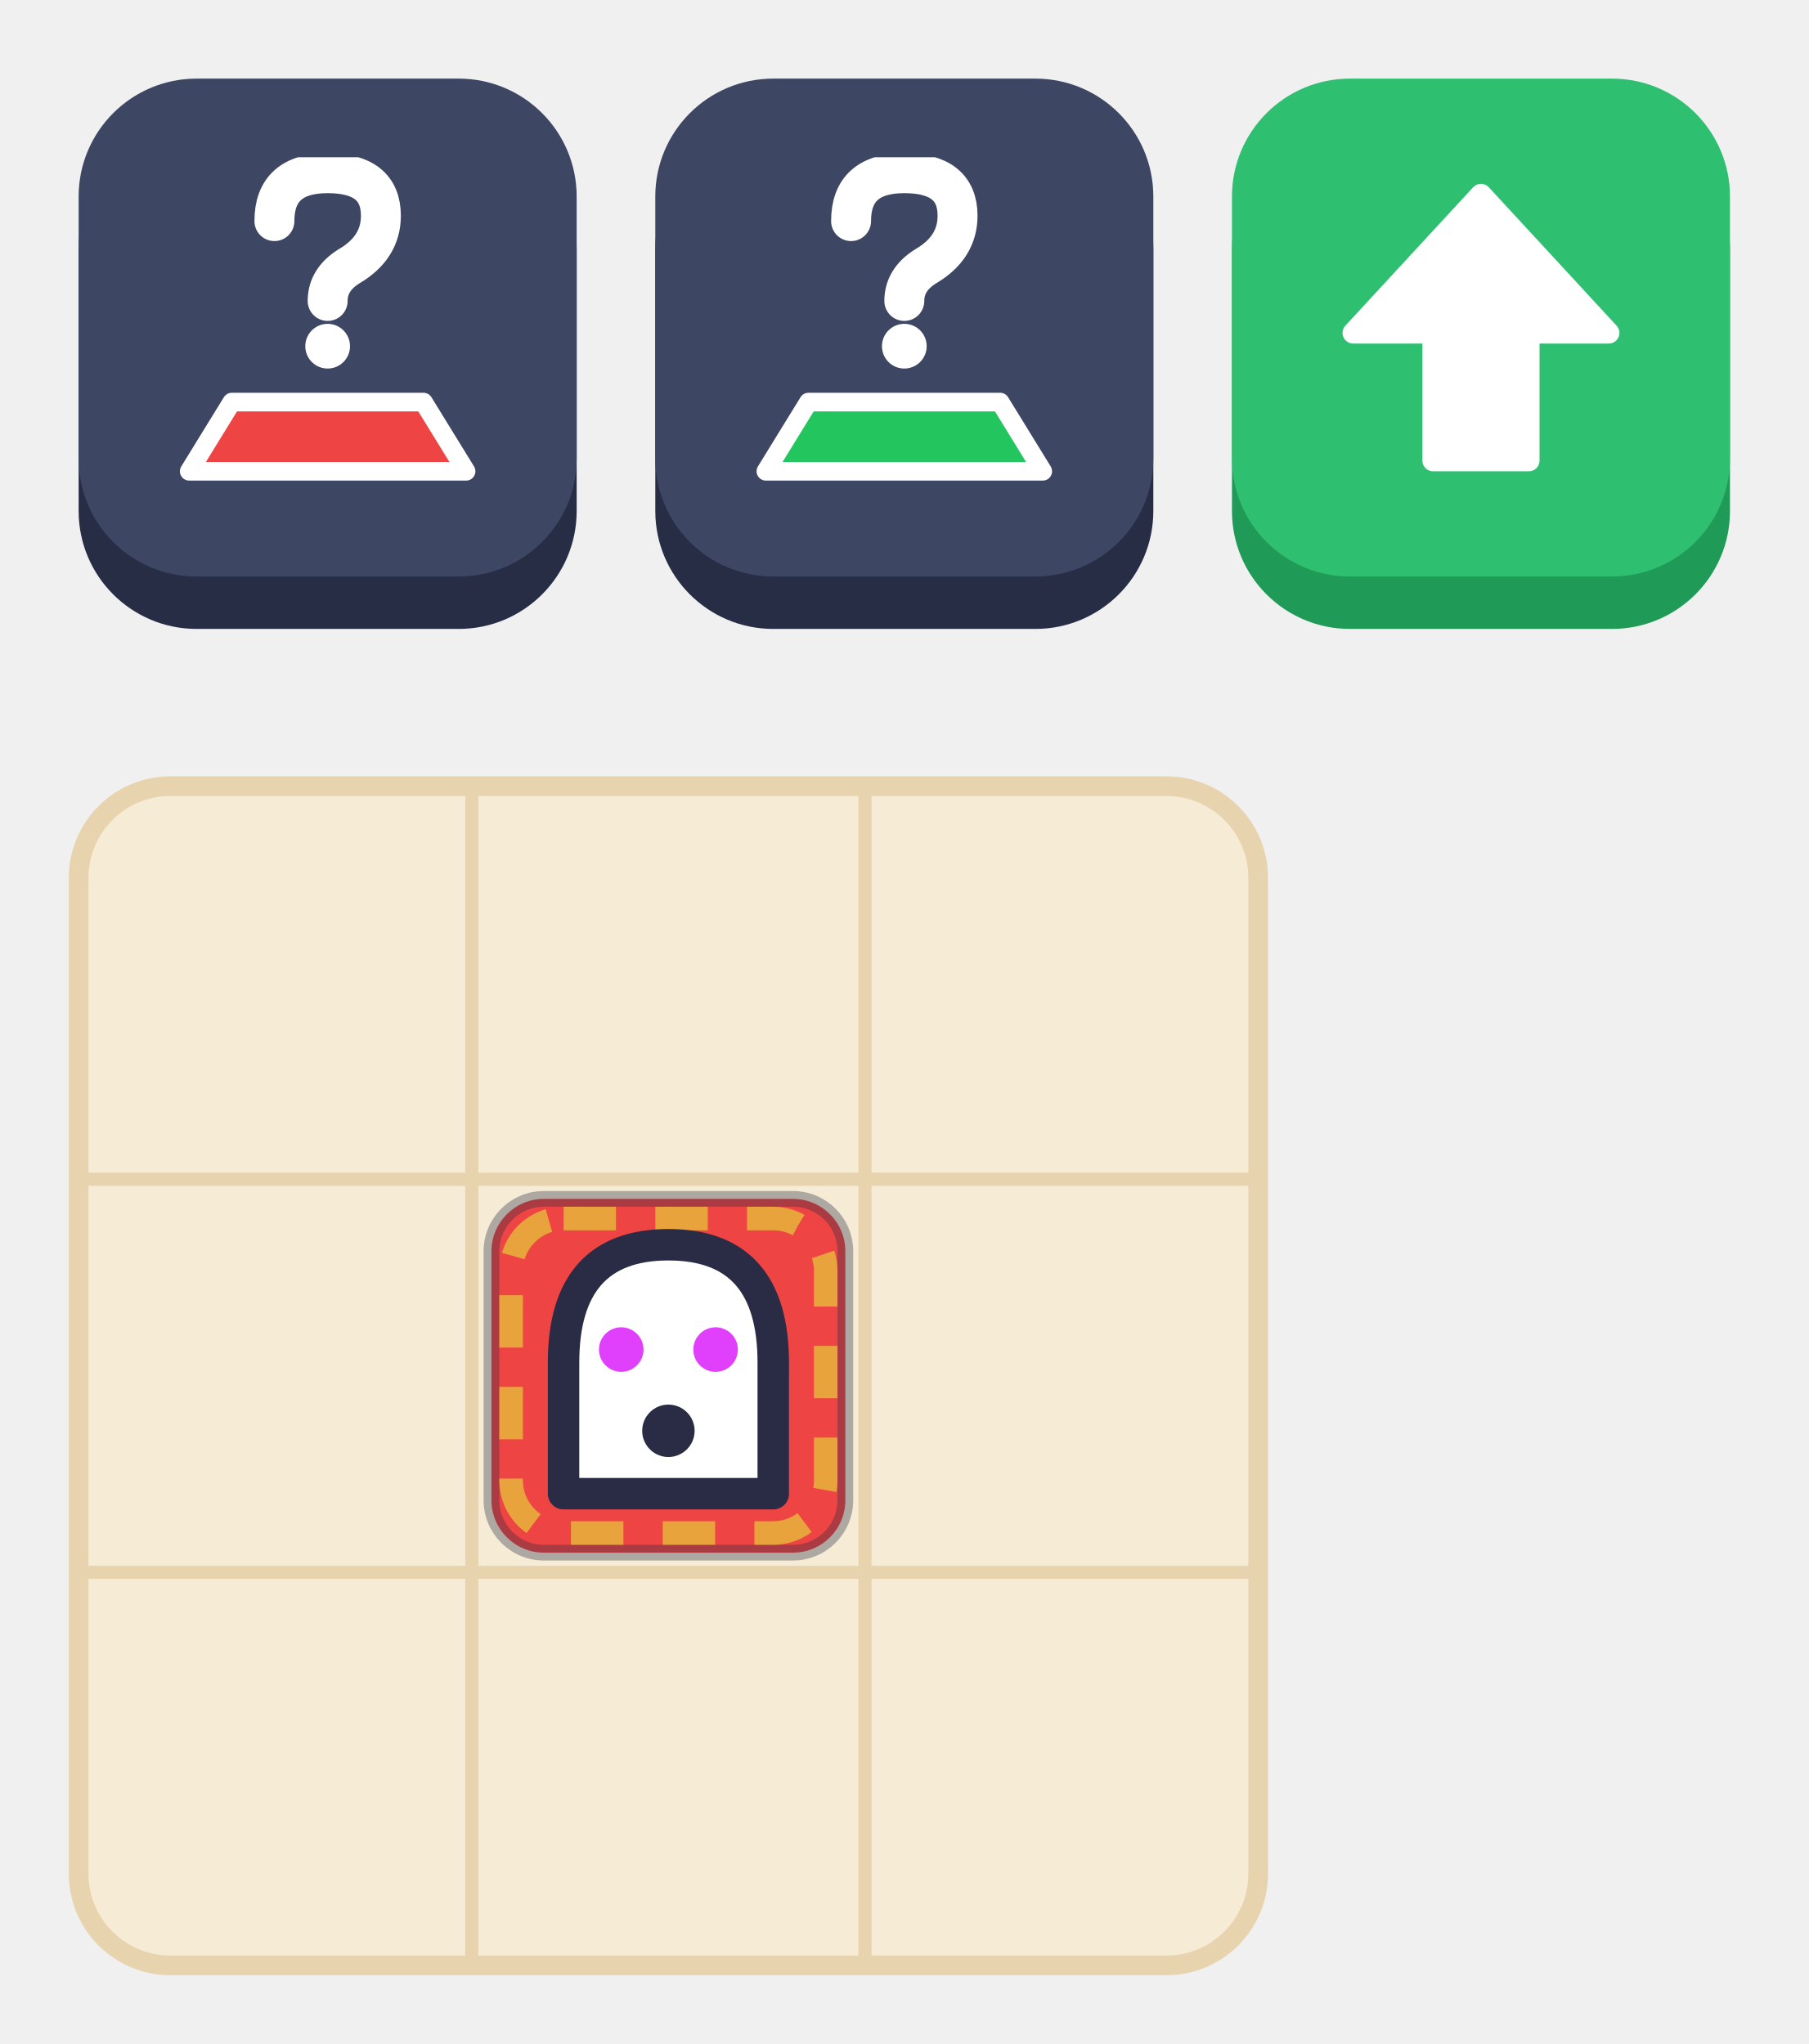
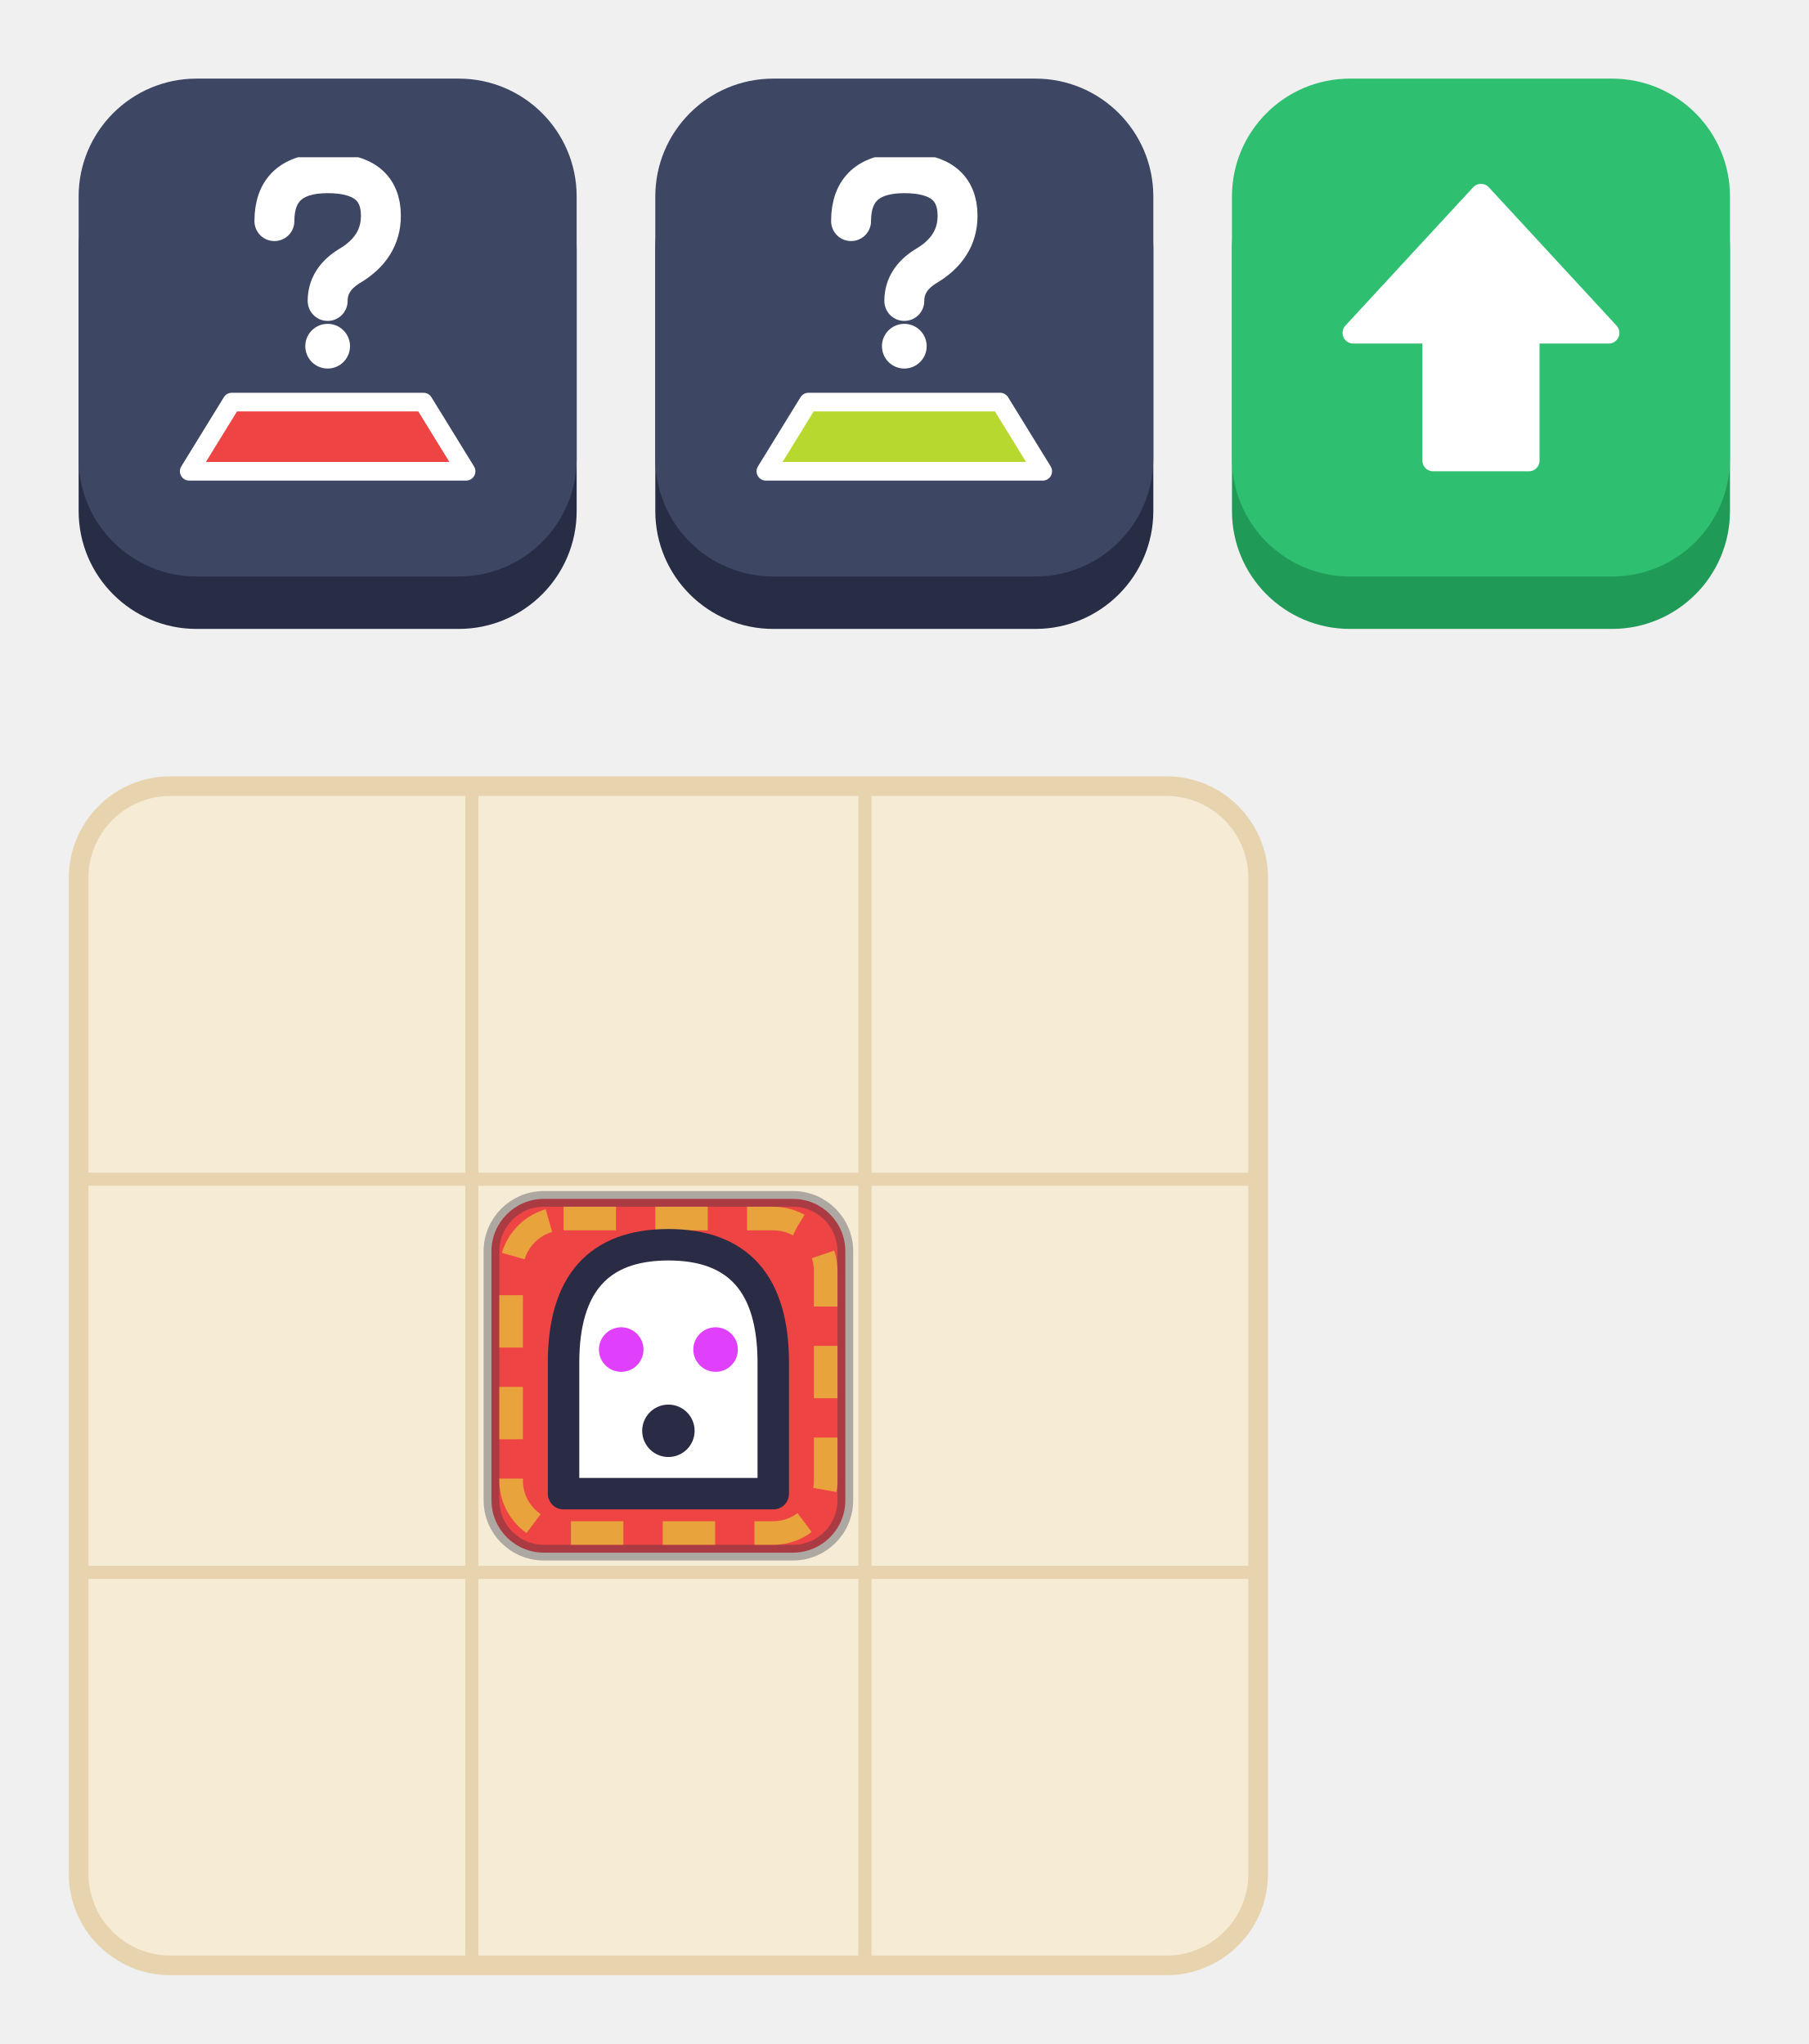
<svg xmlns="http://www.w3.org/2000/svg" viewBox="0 0 138 156" width="138" height="156" role="img">
  <rect x="6" y="10" width="38" height="38" rx="9" fill="#272d45" />
  <rect x="6" y="6" width="38" height="38" rx="9" fill="#3d4663" />
  <svg x="12" y="12" width="26" height="26" color="#ffffff" viewBox="0 0 64 64" aria-hidden="true" focusable="false" class="icon-arrow" fill="currentColor">
    <path d="M22 12 Q22 3 32 3 Q42 3 42 11 Q42 17 36 20.5 Q32 23 32 27" fill="none" stroke="currentColor" stroke-width="7.5" stroke-linecap="round" stroke-linejoin="round" />
    <circle cx="32" cy="35.5" r="4.2" fill="currentColor" />
    <path d="M6 59 L14 46 H50 L58 59 Z" fill="#ef4444" stroke="currentColor" stroke-width="3.5" stroke-linejoin="round" />
  </svg>
  <rect x="50" y="10" width="38" height="38" rx="9" fill="#272d45" />
  <rect x="50" y="6" width="38" height="38" rx="9" fill="#3d4663" />
  <svg x="56" y="12" width="26" height="26" color="#ffffff" viewBox="0 0 64 64" aria-hidden="true" focusable="false" class="icon-arrow" fill="currentColor">
    <path d="M22 12 Q22 3 32 3 Q42 3 42 11 Q42 17 36 20.5 Q32 23 32 27" fill="none" stroke="currentColor" stroke-width="7.5" stroke-linecap="round" stroke-linejoin="round" />
    <circle cx="32" cy="35.5" r="4.2" fill="currentColor" />
-     <path d="M6 59 L14 46 H50 L58 59 Z" fill="#22c55e" stroke="currentColor" stroke-width="3.5" stroke-linejoin="round" />
+     <path d="M6 59 L14 46 H50 L58 59 Z" fill="#b7d82f" stroke="currentColor" stroke-width="3.5" stroke-linejoin="round" />
  </svg>
  <rect x="94" y="10" width="38" height="38" rx="9" fill="#1f9a57" />
  <rect x="94" y="6" width="38" height="38" rx="9" fill="#2fbf71" />
  <svg x="100" y="12" width="26" height="26" color="#ffffff" viewBox="0 0 64 64" aria-hidden="true" focusable="false" class="icon-arrow" fill="currentColor">
    <path d="M32 7 L56 33 H41 V57 H23 V33 H8 Z" stroke="currentColor" stroke-width="4" stroke-linejoin="round" stroke-linecap="round" />
  </svg>
  <rect x="6" y="60" width="90" height="90" rx="7" fill="#f6ebd5" stroke="#e7d4ae" stroke-width="1.5" />
  <path d="M36 60 V150" stroke="#e7d4ae" stroke-width="1" />
  <path d="M66 60 V150" stroke="#e7d4ae" stroke-width="1" />
  <path d="M6 90 H96" stroke="#e7d4ae" stroke-width="1" />
  <path d="M6 120 H96" stroke="#e7d4ae" stroke-width="1" />
  <rect x="37.5" y="91.5" width="27" height="27" rx="4" fill="#ef4444" stroke="#2a2b44" stroke-opacity=".35" stroke-width="1.2" />
  <rect x="39" y="93" width="24" height="24" rx="4" fill="none" stroke="#e8a33d" stroke-width="1.8" stroke-dasharray="4 3" />
  <g transform="translate(51 105) rotate(0) scale(1)">
    <path d="M-8 9 V-1 Q-8 -10 0 -10 Q8 -10 8 -1 V9 Z" fill="#ffffff" stroke="#2a2b44" stroke-width="2.4" stroke-linejoin="round" />
    <circle cx="-3.6" cy="-2" r="1.7" fill="#e040fb" />
    <circle cx="3.6" cy="-2" r="1.7" fill="#e040fb" />
    <circle cx="0" cy="4.2" r="2" fill="#2a2b44" />
  </g>
</svg>
